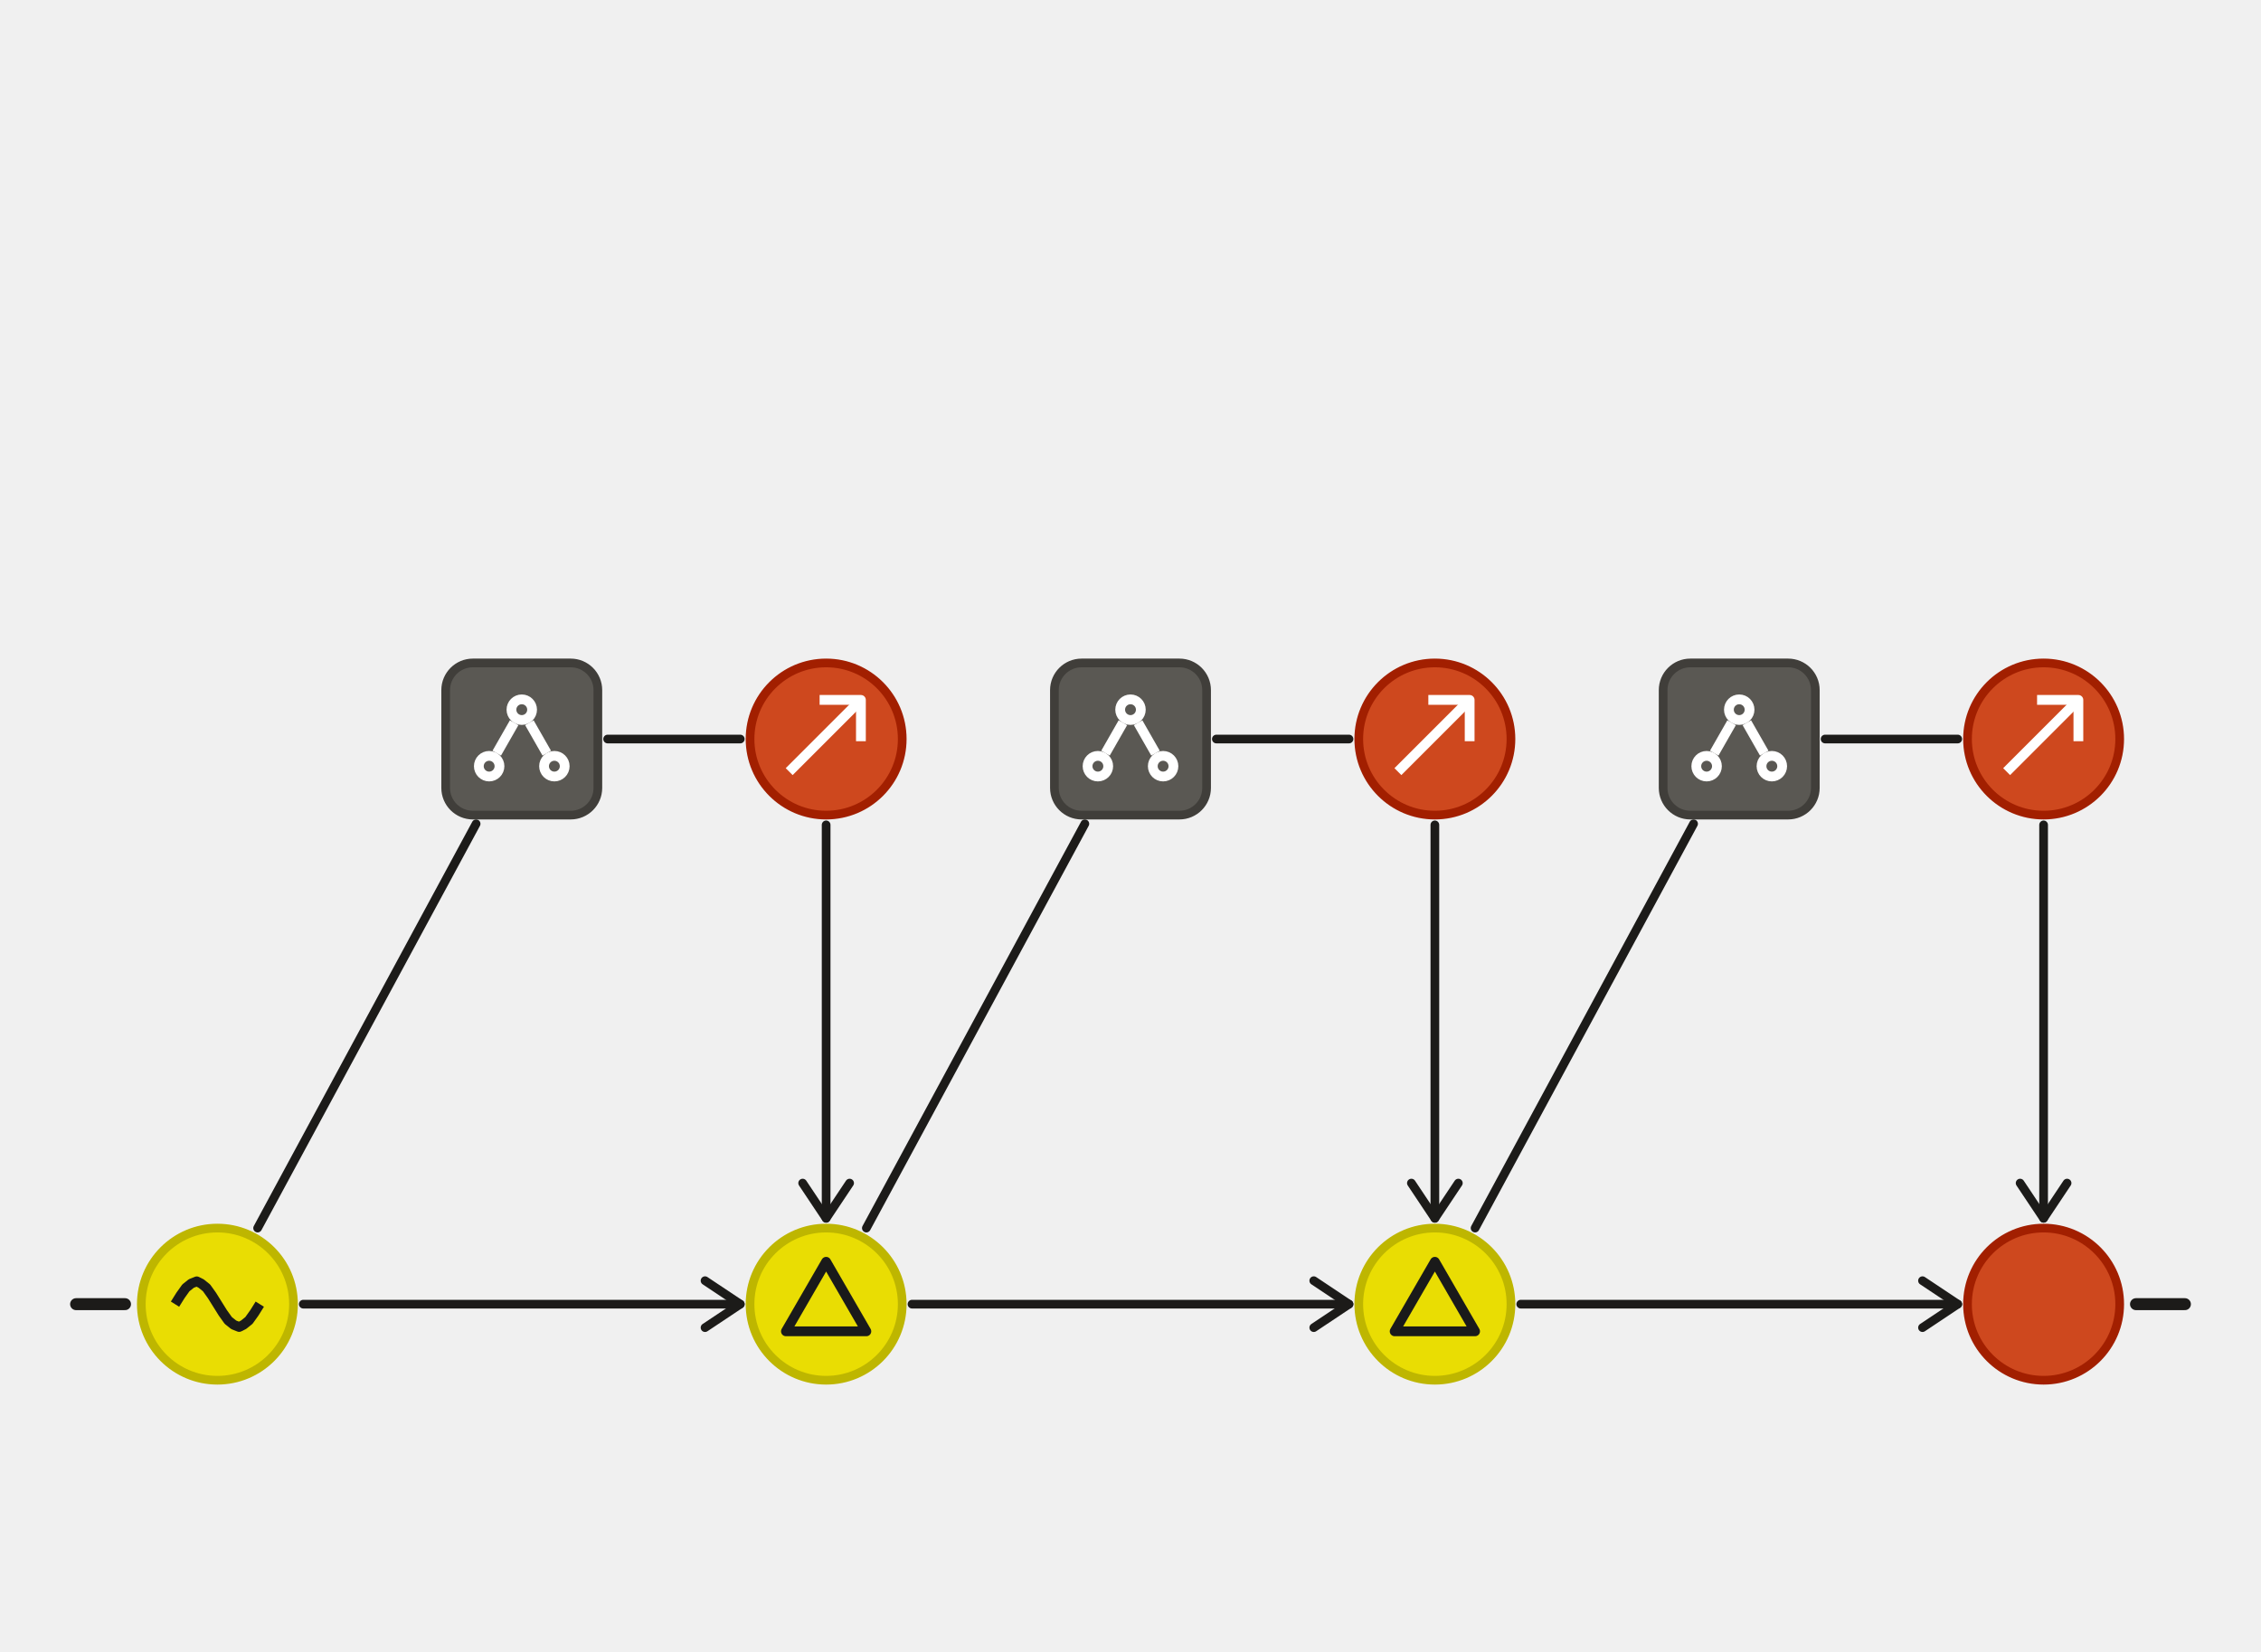
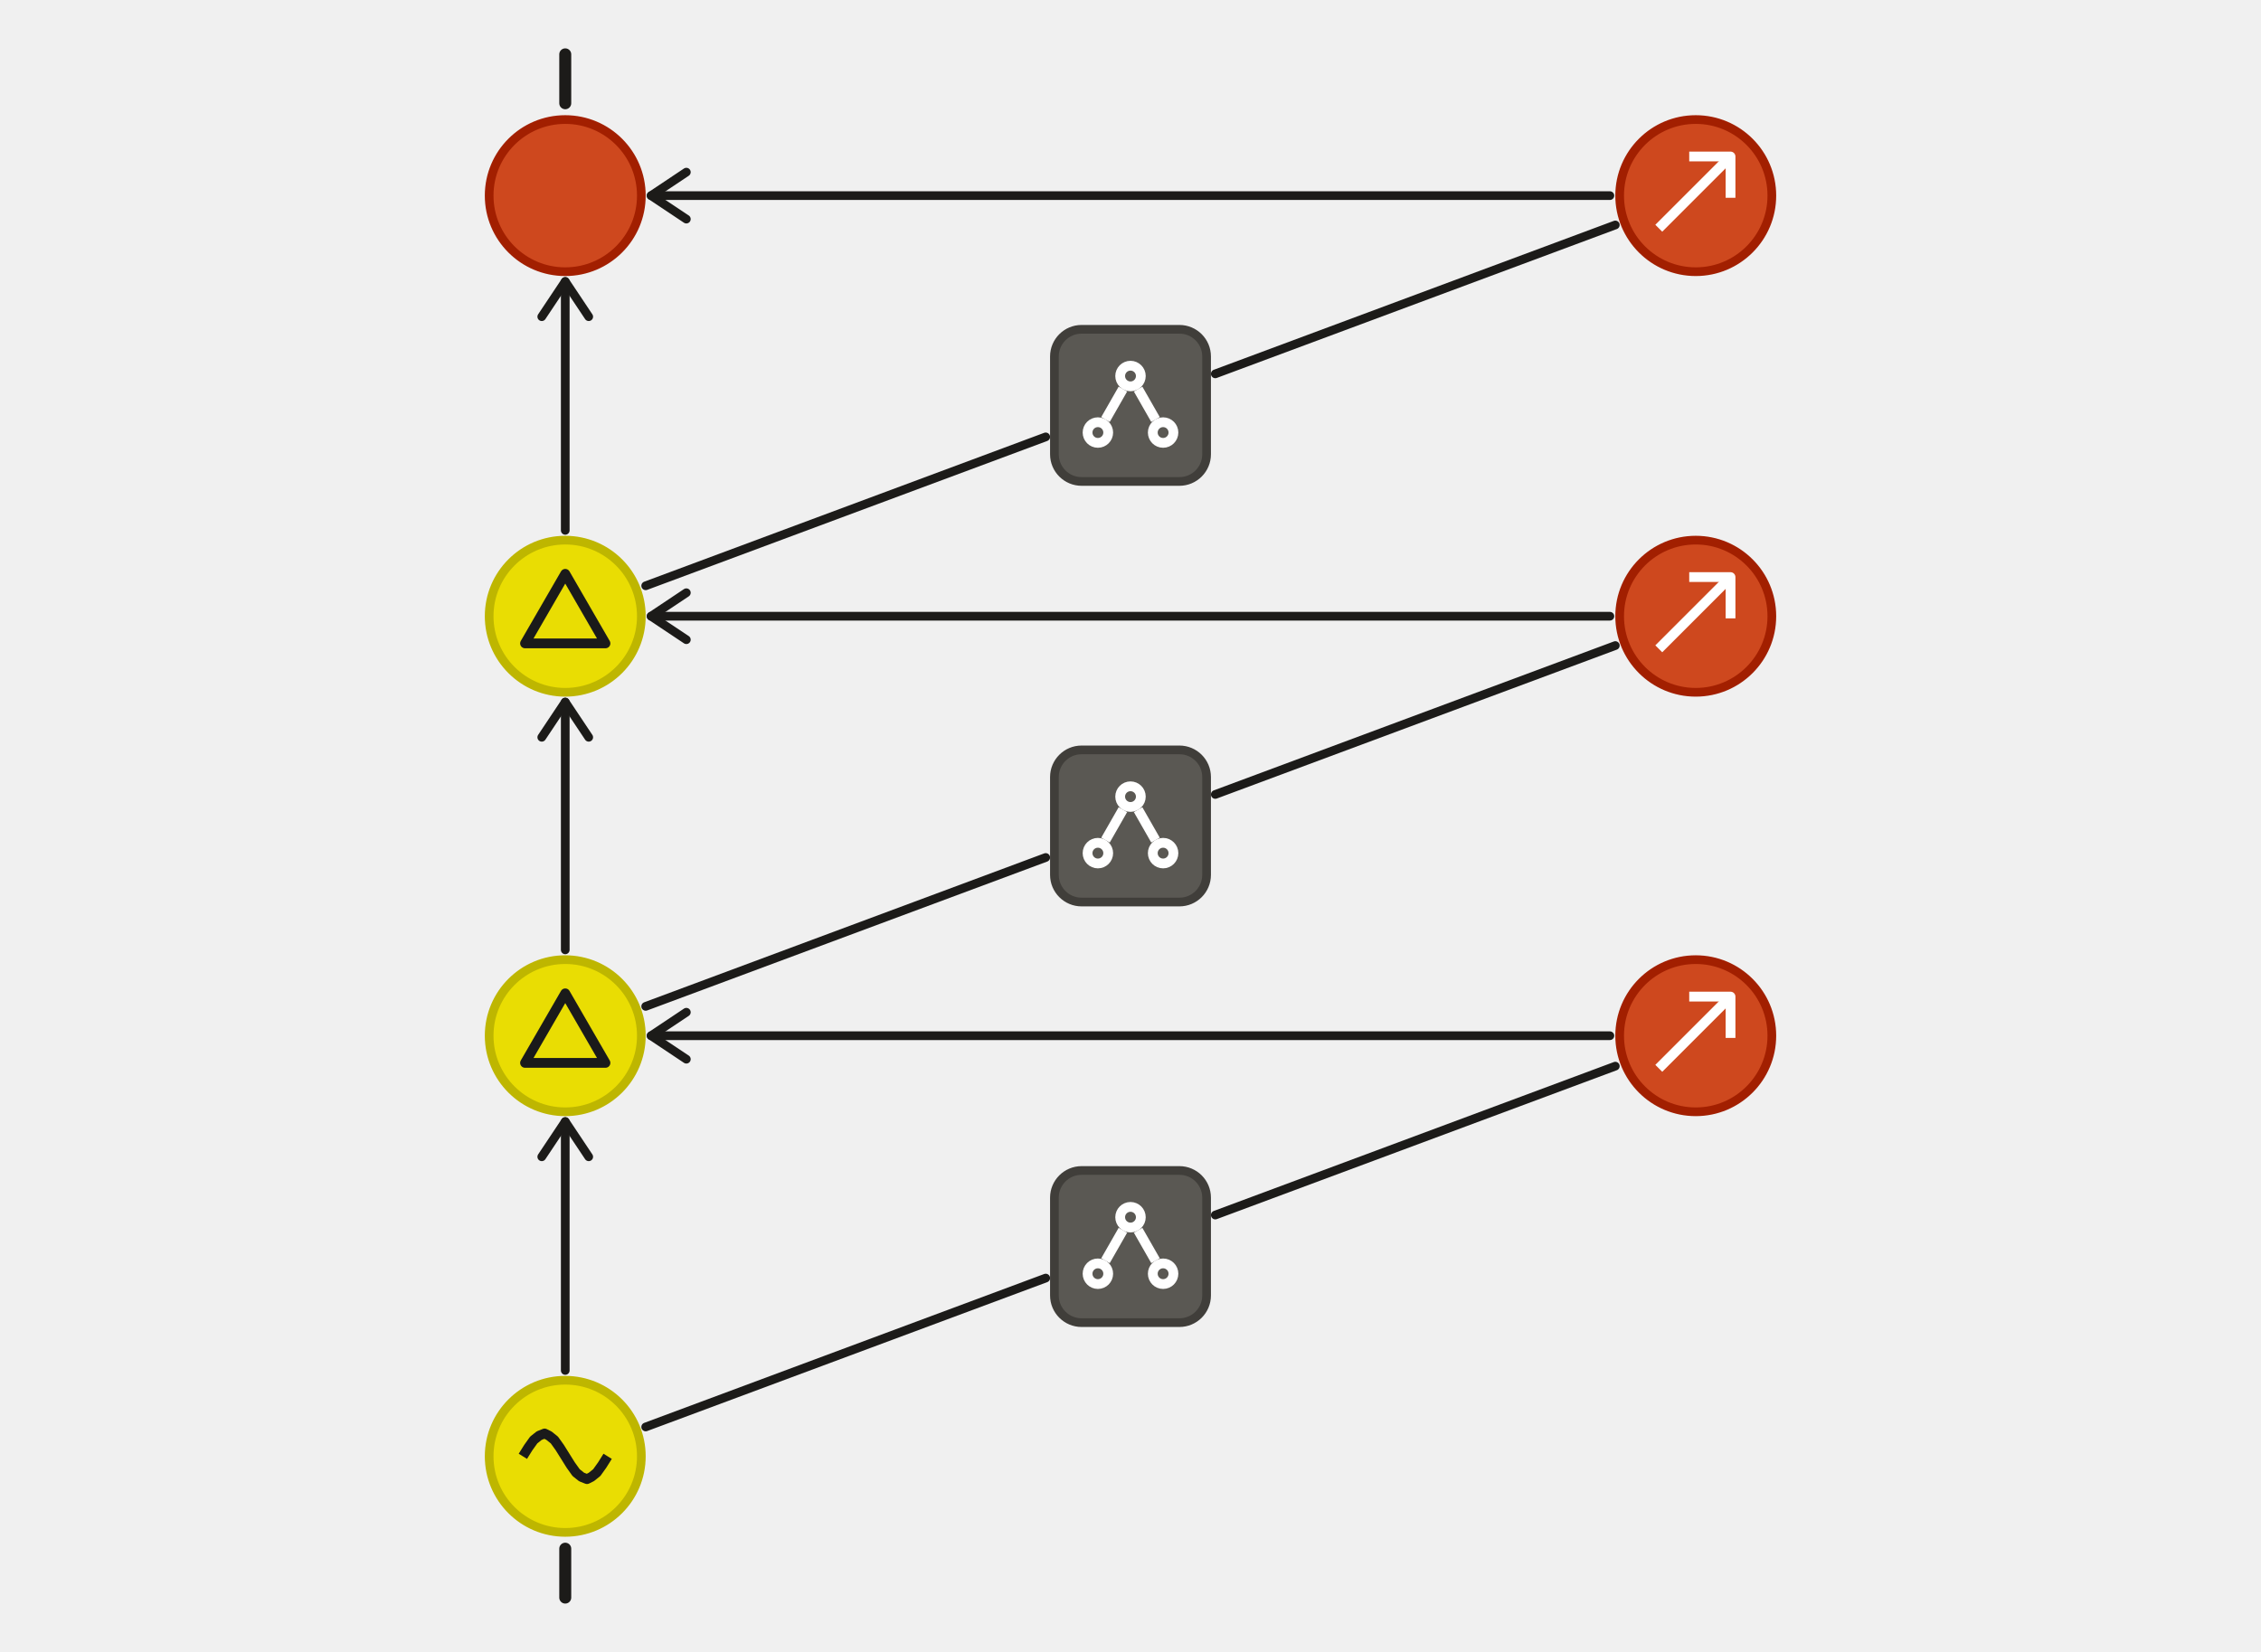
<svg xmlns="http://www.w3.org/2000/svg" viewBox="0 0 208 152" width="416" height="304" role="img">
  <defs>
    <marker id="arr-flow_matching" viewBox="0 0 10 10" refX="8" refY="5" markerUnits="userSpaceOnUse" markerWidth="5.4" markerHeight="5.4" orient="auto-start-reverse">
      <path d="M2 1L8 5L2 9" fill="none" stroke="#1C1B19" stroke-width="1.481" stroke-linecap="round" stroke-linejoin="round" />
    </marker>
  </defs>
  <g fill="none" stroke="#1C1B19" stroke-width="0.8" stroke-linecap="round" stroke-linejoin="round">
-     <line x1="23.7" y1="113" x2="43.8" y2="75.8" />
-     <line x1="79.7" y1="113" x2="99.8" y2="75.8" />
-     <line x1="135.7" y1="113" x2="155.8" y2="75.8" />
-     <line x1="55.9" y1="68" x2="68.1" y2="68" />
-     <line x1="111.9" y1="68" x2="124.1" y2="68" />
-     <line x1="167.9" y1="68" x2="180.1" y2="68" />
+     <line x1="59.4" y1="131.3" x2="96.2" y2="117.6" />
+     <line x1="59.4" y1="92.6" x2="96.2" y2="78.9" />
+     <line x1="59.4" y1="53.9" x2="96.2" y2="40.2" />
+     <line x1="111.8" y1="111.8" x2="148.6" y2="98.1" />
+     <line x1="111.8" y1="73.1" x2="148.6" y2="59.4" />
+     <line x1="111.8" y1="34.4" x2="148.6" y2="20.7" />
  </g>
  <g fill="none" stroke="#1C1B19" stroke-width="0.8" stroke-linecap="round" stroke-linejoin="round">
-     <line x1="27.9" y1="120" x2="68.1" y2="120" marker-end="url(#arr-flow_matching)" />
-     <line x1="83.9" y1="120" x2="124.1" y2="120" marker-end="url(#arr-flow_matching)" />
-     <line x1="139.9" y1="120" x2="180.1" y2="120" marker-end="url(#arr-flow_matching)" />
-     <line x1="76" y1="75.9" x2="76" y2="112.1" marker-end="url(#arr-flow_matching)" />
-     <line x1="132" y1="75.9" x2="132" y2="112.1" marker-end="url(#arr-flow_matching)" />
-     <line x1="188" y1="75.9" x2="188" y2="112.1" marker-end="url(#arr-flow_matching)" />
+     <line x1="52" y1="126.1" x2="52" y2="103.2" marker-end="url(#arr-flow_matching)" />
+     <line x1="52" y1="87.4" x2="52" y2="64.6" marker-end="url(#arr-flow_matching)" />
+     <line x1="52" y1="48.8" x2="52" y2="25.9" marker-end="url(#arr-flow_matching)" />
+     <line x1="148.1" y1="95.3" x2="59.9" y2="95.3" marker-end="url(#arr-flow_matching)" />
+     <line x1="148.1" y1="56.7" x2="59.9" y2="56.7" marker-end="url(#arr-flow_matching)" />
+     <line x1="148.1" y1="18" x2="59.9" y2="18" marker-end="url(#arr-flow_matching)" />
  </g>
-   <circle cx="76" cy="120" r="7" fill="#E9DD03" stroke="#BEB600" stroke-width="0.8" />
+   <circle cx="52" cy="95.3" r="7" fill="#E9DD03" stroke="#BEB600" stroke-width="0.8" />
  <g fill="none" stroke="#1A1A1A" stroke-width="0.9" stroke-linejoin="round">
-     <polygon points="76,116.1 79.7,122.5 72.3,122.5" />
+     <polygon points="52,91.4 55.7,97.8 48.3,97.8" />
  </g>
-   <circle cx="132" cy="120" r="7" fill="#E9DD03" stroke="#BEB600" stroke-width="0.8" />
+   <circle cx="52" cy="56.7" r="7" fill="#E9DD03" stroke="#BEB600" stroke-width="0.8" />
  <g fill="none" stroke="#1A1A1A" stroke-width="0.9" stroke-linejoin="round">
-     <polygon points="132,116.1 135.7,122.5 128.3,122.5" />
+     <polygon points="52,52.8 55.7,59.2 48.3,59.2" />
  </g>
-   <circle cx="20" cy="120" r="7" fill="#E9DD03" stroke="#BEB600" stroke-width="0.8" />
+   <circle cx="52" cy="134" r="7" fill="#E9DD03" stroke="#BEB600" stroke-width="0.8" />
  <g fill="none" stroke="#1A1A1A" stroke-width="0.9" stroke-linejoin="round">
-     <path d="M16.1,120 L16.6,119.2 L17.1,118.5 L17.6,118.1 L18.1,117.9 L18.5,118.1 L19,118.5 L19.5,119.2 L20,120 L20.5,120.8 L21,121.5 L21.5,121.9 L22,122.1 L22.4,121.9 L22.9,121.5 L23.4,120.8 L23.9,120" />
+     <path d="M48.1,134 L48.6,133.2 L49.1,132.5 L49.6,132.1 L50.1,131.9 L50.5,132.1 L51,132.5 L51.5,133.2 L52,134 L52.5,134.8 L53,135.5 L53.5,135.9 L54,136.1 L54.4,135.9 L54.9,135.5 L55.4,134.8 L55.9,134" />
  </g>
  <g stroke="#1C1B19" stroke-width="1.1" stroke-linecap="round">
-     <line x1="11.5" y1="120" x2="7" y2="120" />
+     <line x1="52" y1="142.5" x2="52" y2="147" />
  </g>
-   <rect x="41" y="61" width="14" height="14" rx="2.5" fill="#5A5853" stroke="#403E3A" stroke-width="0.8" />
+   <rect x="97" y="107.7" width="14" height="14" rx="2.5" fill="#5A5853" stroke="#403E3A" stroke-width="0.8" />
  <g fill="none" stroke="#FFFFFF" stroke-width="0.9" stroke-linejoin="round">
-     <path d="M45.7,69.3 L47.3,66.5" />
-     <path d="M50.3,69.3 L48.7,66.5" />
-     <circle cx="48" cy="65.3" r="0.95" />
-     <circle cx="45" cy="70.5" r="0.95" />
-     <circle cx="51" cy="70.5" r="0.95" />
+     <path d="M101.7,116 L103.3,113.2" />
+     <path d="M106.3,116 L104.7,113.2" />
+     <circle cx="104" cy="112" r="0.95" />
+     <circle cx="101" cy="117.2" r="0.95" />
+     <circle cx="107" cy="117.2" r="0.95" />
  </g>
-   <rect x="97" y="61" width="14" height="14" rx="2.5" fill="#5A5853" stroke="#403E3A" stroke-width="0.8" />
+   <rect x="97" y="69" width="14" height="14" rx="2.5" fill="#5A5853" stroke="#403E3A" stroke-width="0.8" />
  <g fill="none" stroke="#FFFFFF" stroke-width="0.9" stroke-linejoin="round">
-     <path d="M101.7,69.3 L103.3,66.5" />
-     <path d="M106.3,69.3 L104.7,66.5" />
-     <circle cx="104" cy="65.3" r="0.95" />
-     <circle cx="101" cy="70.5" r="0.95" />
-     <circle cx="107" cy="70.5" r="0.95" />
+     <path d="M101.7,77.3 L103.3,74.5" />
+     <path d="M106.3,77.3 L104.7,74.5" />
+     <circle cx="104" cy="73.3" r="0.95" />
+     <circle cx="101" cy="78.5" r="0.95" />
+     <circle cx="107" cy="78.5" r="0.95" />
  </g>
-   <rect x="153" y="61" width="14" height="14" rx="2.5" fill="#5A5853" stroke="#403E3A" stroke-width="0.8" />
+   <rect x="97" y="30.3" width="14" height="14" rx="2.5" fill="#5A5853" stroke="#403E3A" stroke-width="0.8" />
  <g fill="none" stroke="#FFFFFF" stroke-width="0.9" stroke-linejoin="round">
-     <path d="M157.7,69.3 L159.3,66.5" />
-     <path d="M162.3,69.3 L160.7,66.5" />
-     <circle cx="160" cy="65.3" r="0.95" />
-     <circle cx="157" cy="70.5" r="0.95" />
-     <circle cx="163" cy="70.5" r="0.95" />
+     <path d="M101.7,38.6 L103.3,35.8" />
+     <path d="M106.3,38.6 L104.7,35.8" />
+     <circle cx="104" cy="34.6" r="0.95" />
+     <circle cx="101" cy="39.8" r="0.95" />
+     <circle cx="107" cy="39.8" r="0.95" />
  </g>
-   <circle cx="188" cy="120" r="7" fill="#CE481E" stroke="#A21F00" stroke-width="0.8" />
+   <circle cx="52" cy="18" r="7" fill="#CE481E" stroke="#A21F00" stroke-width="0.8" />
  <g stroke="#1C1B19" stroke-width="1.1" stroke-linecap="round">
-     <line x1="196.5" y1="120" x2="201" y2="120" />
+     <line x1="52" y1="9.5" x2="52" y2="5" />
  </g>
-   <circle cx="76" cy="68" r="7" fill="#CE481E" stroke="#A21F00" stroke-width="0.8" />
+   <circle cx="156" cy="95.3" r="7" fill="#CE481E" stroke="#A21F00" stroke-width="0.8" />
  <g fill="none" stroke="#FFFFFF" stroke-width="0.9" stroke-linejoin="round">
-     <path d="M72.6,71 L79,64.6" />
-     <path d="M75.4,64.4 L79.2,64.4 L79.2,68.2" />
+     <path d="M152.6,98.3 L159,91.9" />
+     <path d="M155.4,91.7 L159.2,91.7 L159.2,95.5" />
  </g>
-   <circle cx="132" cy="68" r="7" fill="#CE481E" stroke="#A21F00" stroke-width="0.8" />
+   <circle cx="156" cy="56.7" r="7" fill="#CE481E" stroke="#A21F00" stroke-width="0.8" />
  <g fill="none" stroke="#FFFFFF" stroke-width="0.9" stroke-linejoin="round">
-     <path d="M128.6,71 L135,64.6" />
-     <path d="M131.4,64.4 L135.2,64.4 L135.2,68.2" />
+     <path d="M152.6,59.7 L159,53.3" />
+     <path d="M155.4,53.1 L159.2,53.1 L159.2,56.9" />
  </g>
-   <circle cx="188" cy="68" r="7" fill="#CE481E" stroke="#A21F00" stroke-width="0.8" />
+   <circle cx="156" cy="18" r="7" fill="#CE481E" stroke="#A21F00" stroke-width="0.8" />
  <g fill="none" stroke="#FFFFFF" stroke-width="0.9" stroke-linejoin="round">
-     <path d="M184.6,71 L191,64.6" />
-     <path d="M187.4,64.4 L191.2,64.4 L191.2,68.2" />
+     <path d="M152.6,21 L159,14.6" />
+     <path d="M155.4,14.4 L159.2,14.4 L159.2,18.2" />
  </g>
</svg>
